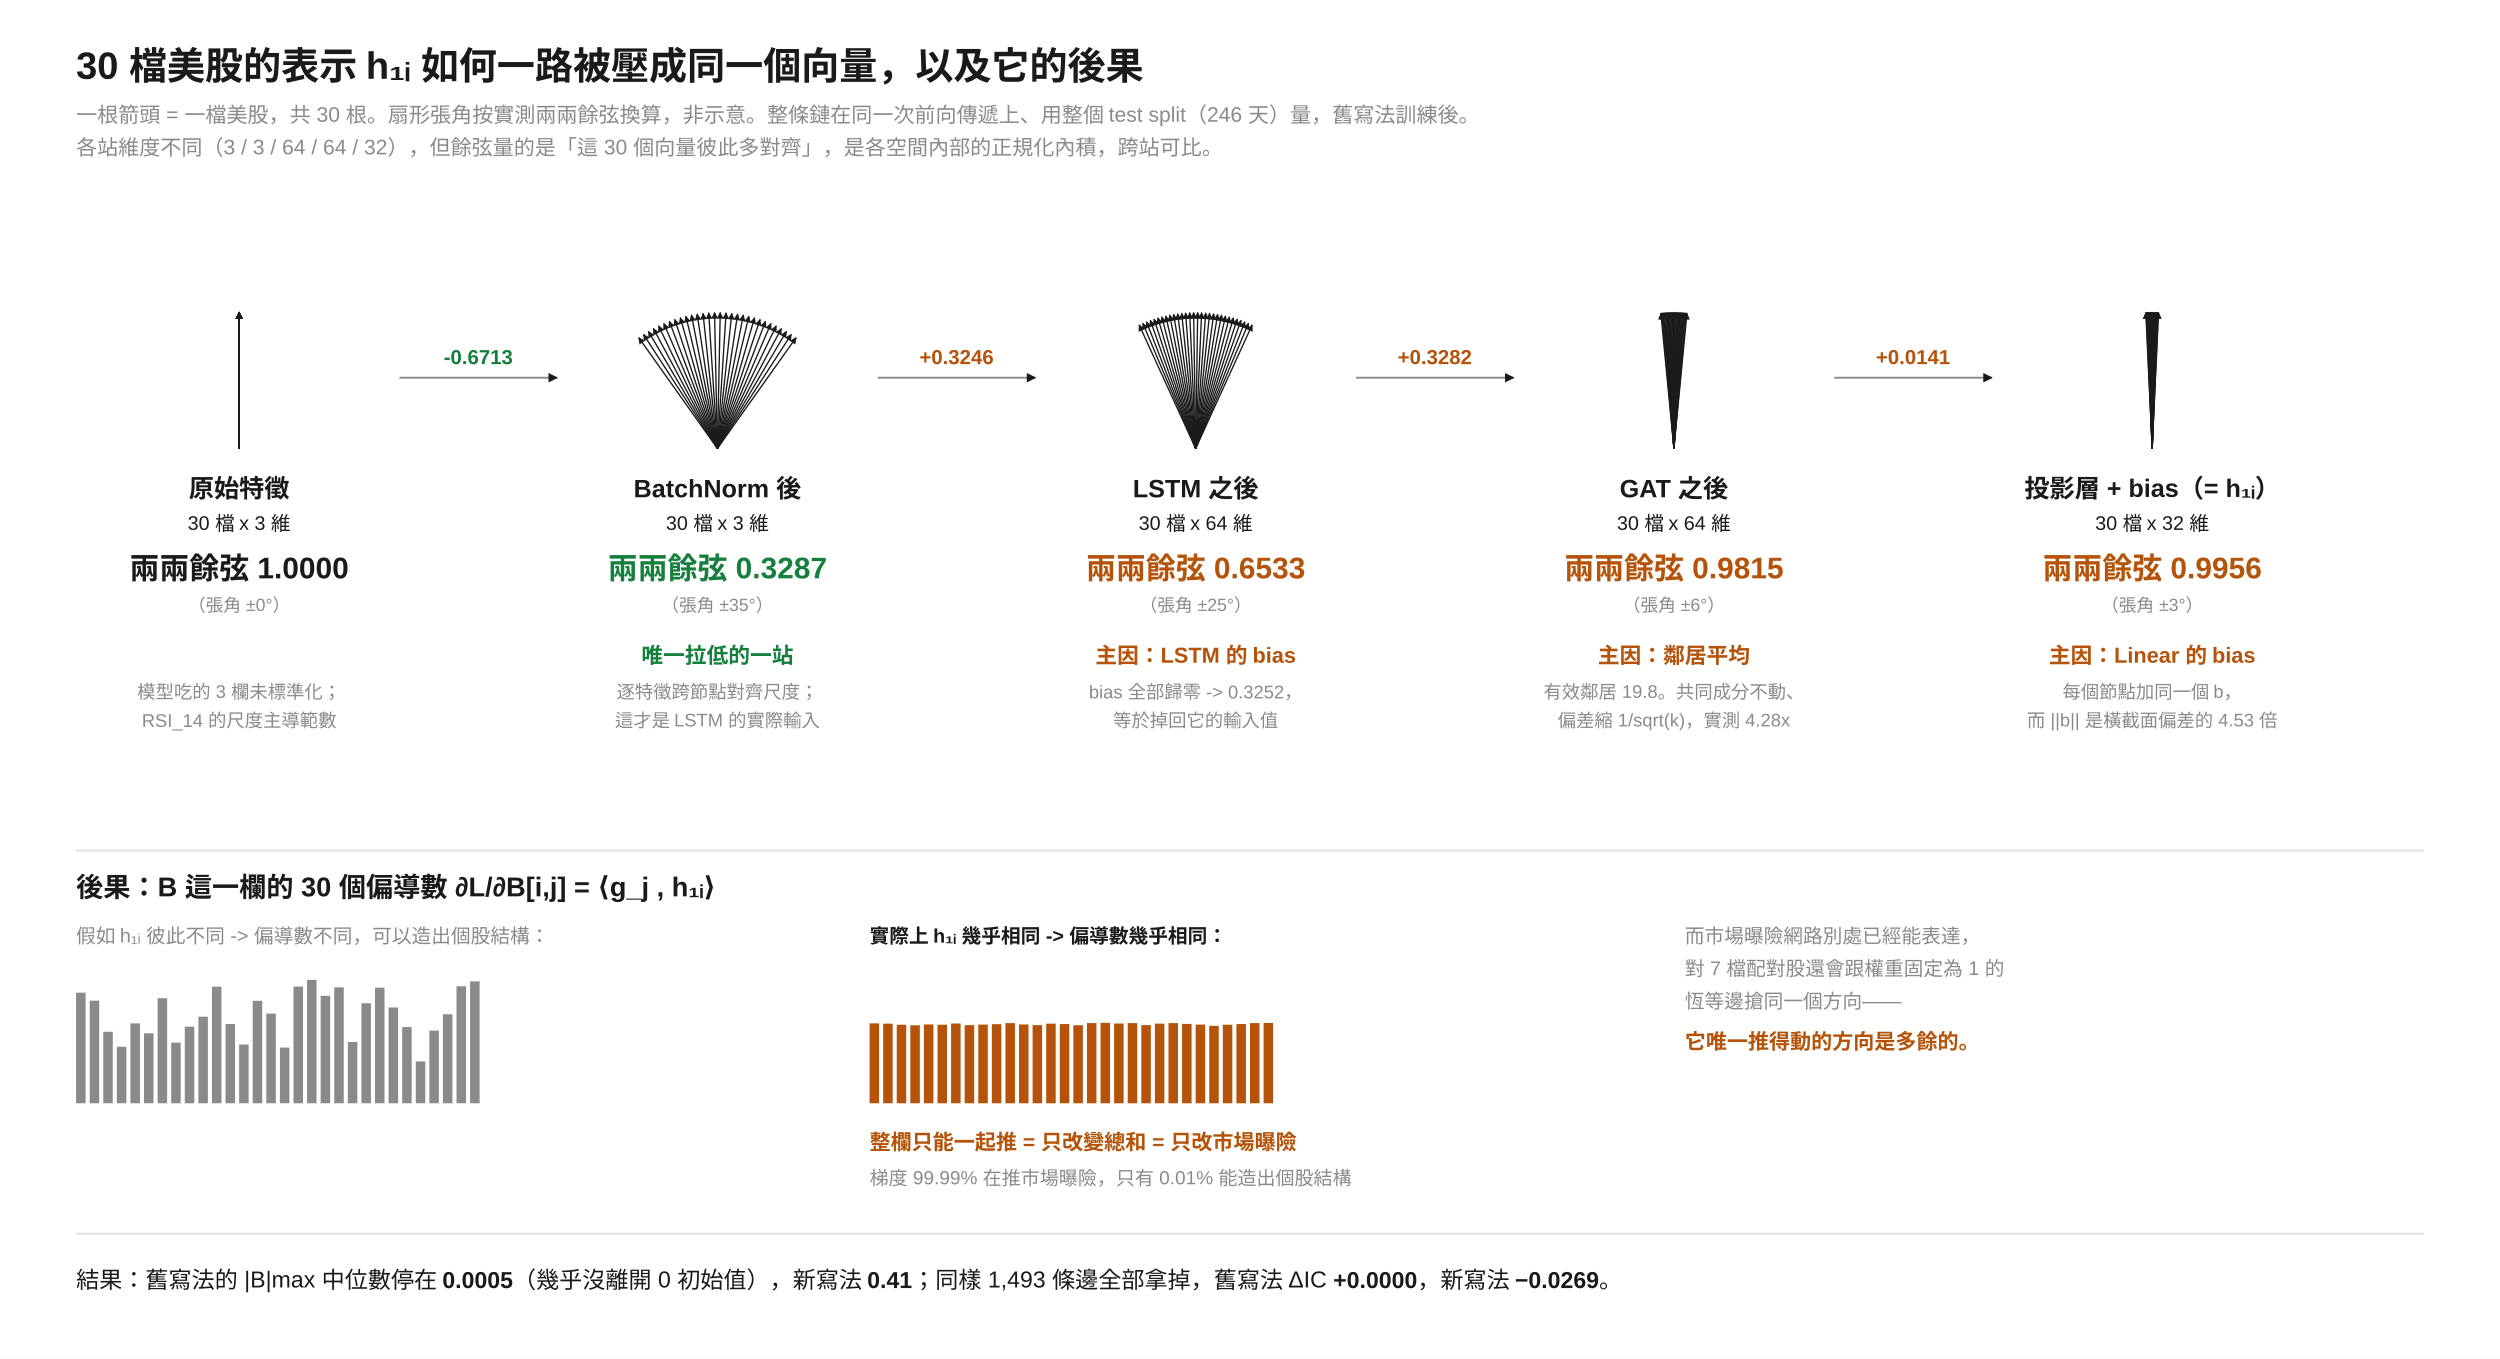
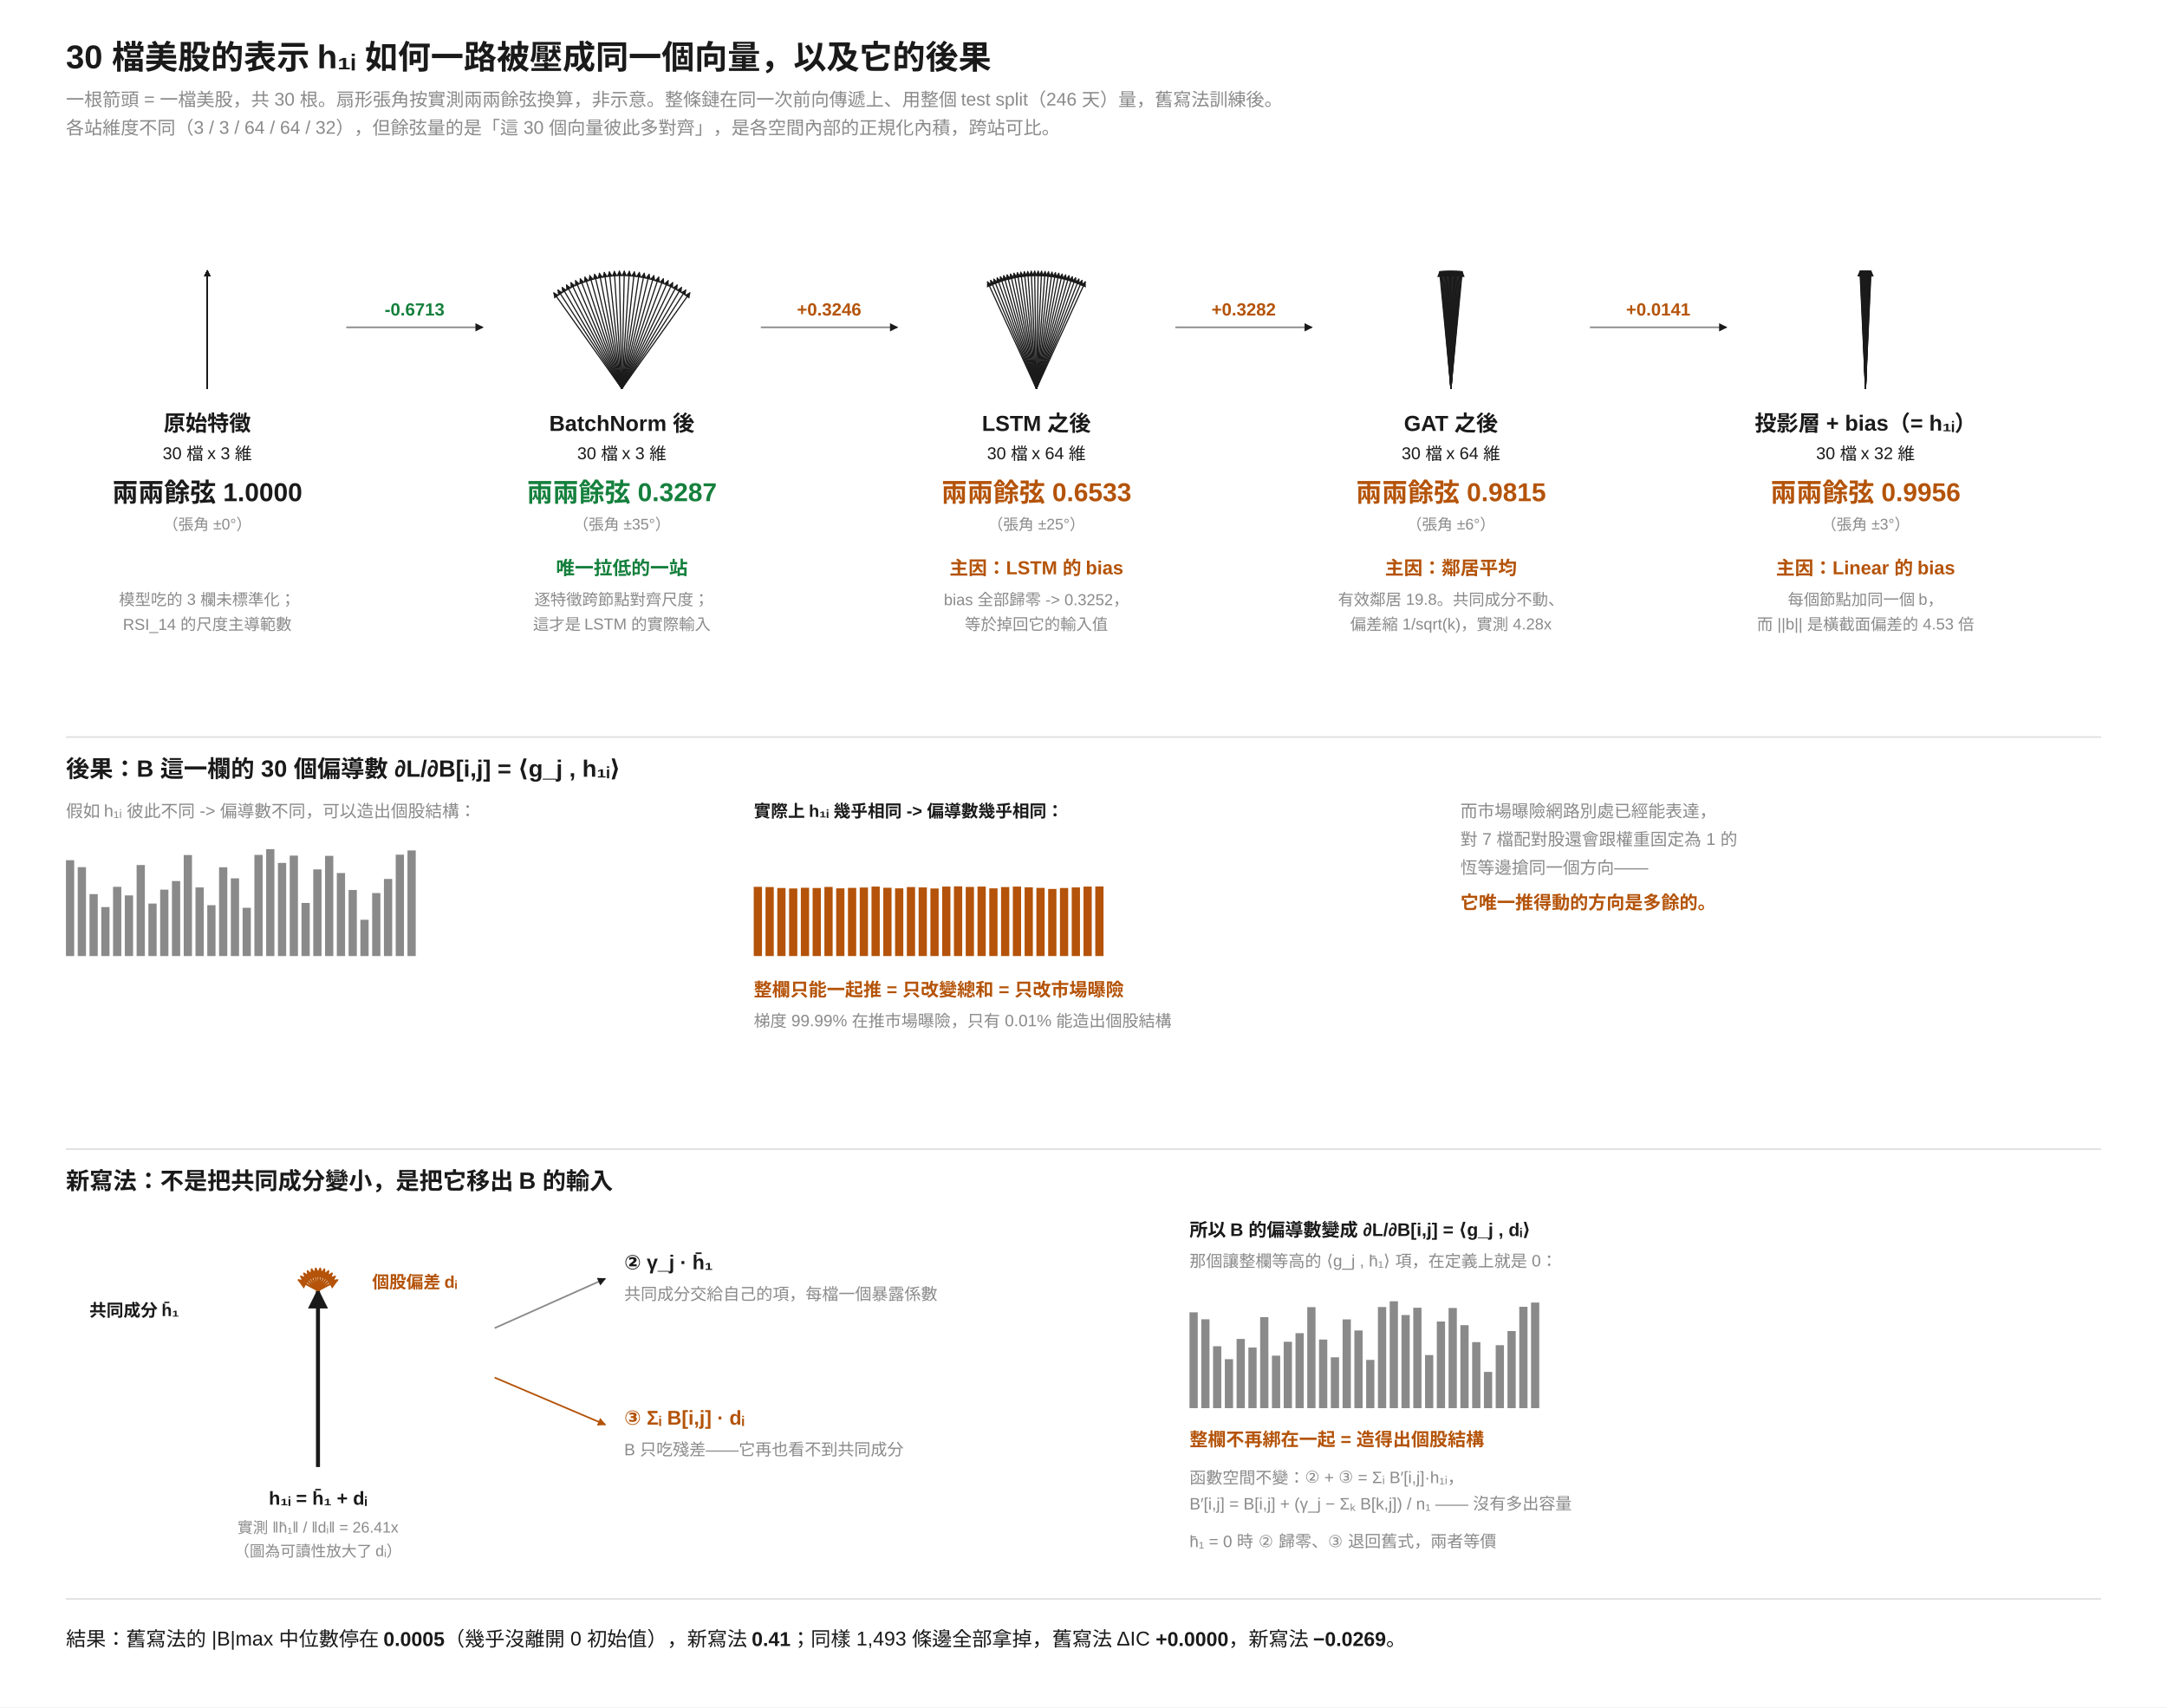
- <svg xmlns="http://www.w3.org/2000/svg" width="1840" height="1000" viewBox="0 0 1840 1000" font-family="Helvetica Neue, Arial, sans-serif">
-   <rect width="1840" height="1000" fill="#ffffff" />
+ <svg xmlns="http://www.w3.org/2000/svg" width="1840" height="1450" viewBox="0 0 1840 1450" font-family="Helvetica Neue, Arial, sans-serif">
+   <rect width="1840" height="1450" fill="#ffffff" />
  <defs>
    <marker id="a" viewBox="0 0 10 10" refX="9" refY="5" markerWidth="5" markerHeight="5" orient="auto-start-reverse">
      <path d="M 0 0 L 10 5 L 0 10 z" fill="#1a1a1a" />
+     </marker>
+     <marker id="h" viewBox="0 0 10 10" refX="9" refY="5" markerWidth="5" markerHeight="5" orient="auto-start-reverse">
+       <path d="M 0 0 L 10 5 L 0 10 z" fill="#b45309" />
    </marker>
  </defs>
  <text x="56" y="58" font-size="28" font-weight="600" fill="#1a1a1a">30 檔美股的表示 h₁ᵢ 如何一路被壓成同一個向量，以及它的後果</text>
  <text x="56" y="90" font-size="15.5" fill="#8a8a8a">一根箭頭 = 一檔美股，共 30 根。扇形張角按實測兩兩餘弦換算，非示意。整條鏈在同一次前向傳遞上、用整個 test split（246 天）量，舊寫法訓練後。</text>
  <text x="56" y="114" font-size="15.5" fill="#8a8a8a">各站維度不同（3 / 3 / 64 / 64 / 32），但餘弦量的是「這 30 個向量彼此多對齊」，是各空間內部的正規化內積，跨站可比。</text>
  <line x1="176.0" y1="330.0" x2="176.0" y2="230.0" stroke="#1a1a1a" stroke-width="1.0" marker-end="url(#a)" />
  <line x1="176.0" y1="330.0" x2="176.0" y2="230.0" stroke="#1a1a1a" stroke-width="1.0" marker-end="url(#a)" />
  <line x1="176.0" y1="330.0" x2="176.0" y2="230.0" stroke="#1a1a1a" stroke-width="1.0" marker-end="url(#a)" />
  <line x1="176.0" y1="330.0" x2="176.0" y2="230.0" stroke="#1a1a1a" stroke-width="1.0" marker-end="url(#a)" />
  <line x1="176.0" y1="330.0" x2="176.0" y2="230.0" stroke="#1a1a1a" stroke-width="1.0" marker-end="url(#a)" />
  <line x1="176.0" y1="330.0" x2="176.0" y2="230.0" stroke="#1a1a1a" stroke-width="1.0" marker-end="url(#a)" />
  <line x1="176.0" y1="330.0" x2="176.0" y2="230.0" stroke="#1a1a1a" stroke-width="1.0" marker-end="url(#a)" />
  <line x1="176.0" y1="330.0" x2="176.0" y2="230.0" stroke="#1a1a1a" stroke-width="1.0" marker-end="url(#a)" />
  <line x1="176.0" y1="330.0" x2="176.0" y2="230.0" stroke="#1a1a1a" stroke-width="1.0" marker-end="url(#a)" />
  <line x1="176.0" y1="330.0" x2="176.0" y2="230.0" stroke="#1a1a1a" stroke-width="1.0" marker-end="url(#a)" />
  <line x1="176.0" y1="330.0" x2="176.0" y2="230.0" stroke="#1a1a1a" stroke-width="1.0" marker-end="url(#a)" />
  <line x1="176.0" y1="330.0" x2="176.0" y2="230.0" stroke="#1a1a1a" stroke-width="1.0" marker-end="url(#a)" />
  <line x1="176.0" y1="330.0" x2="176.0" y2="230.0" stroke="#1a1a1a" stroke-width="1.0" marker-end="url(#a)" />
  <line x1="176.0" y1="330.0" x2="176.0" y2="230.0" stroke="#1a1a1a" stroke-width="1.0" marker-end="url(#a)" />
  <line x1="176.0" y1="330.0" x2="176.0" y2="230.0" stroke="#1a1a1a" stroke-width="1.0" marker-end="url(#a)" />
  <line x1="176.0" y1="330.0" x2="176.0" y2="230.0" stroke="#1a1a1a" stroke-width="1.0" marker-end="url(#a)" />
  <line x1="176.0" y1="330.0" x2="176.0" y2="230.0" stroke="#1a1a1a" stroke-width="1.0" marker-end="url(#a)" />
  <line x1="176.0" y1="330.0" x2="176.0" y2="230.0" stroke="#1a1a1a" stroke-width="1.0" marker-end="url(#a)" />
  <line x1="176.0" y1="330.0" x2="176.0" y2="230.0" stroke="#1a1a1a" stroke-width="1.0" marker-end="url(#a)" />
  <line x1="176.0" y1="330.0" x2="176.0" y2="230.0" stroke="#1a1a1a" stroke-width="1.0" marker-end="url(#a)" />
  <line x1="176.0" y1="330.0" x2="176.0" y2="230.0" stroke="#1a1a1a" stroke-width="1.0" marker-end="url(#a)" />
  <line x1="176.0" y1="330.0" x2="176.0" y2="230.0" stroke="#1a1a1a" stroke-width="1.0" marker-end="url(#a)" />
  <line x1="176.0" y1="330.0" x2="176.0" y2="230.0" stroke="#1a1a1a" stroke-width="1.0" marker-end="url(#a)" />
  <line x1="176.0" y1="330.0" x2="176.0" y2="230.0" stroke="#1a1a1a" stroke-width="1.0" marker-end="url(#a)" />
  <line x1="176.0" y1="330.0" x2="176.0" y2="230.0" stroke="#1a1a1a" stroke-width="1.0" marker-end="url(#a)" />
  <line x1="176.0" y1="330.0" x2="176.0" y2="230.0" stroke="#1a1a1a" stroke-width="1.0" marker-end="url(#a)" />
  <line x1="176.0" y1="330.0" x2="176.0" y2="230.0" stroke="#1a1a1a" stroke-width="1.0" marker-end="url(#a)" />
  <line x1="176.0" y1="330.0" x2="176.0" y2="230.0" stroke="#1a1a1a" stroke-width="1.0" marker-end="url(#a)" />
  <line x1="176.0" y1="330.0" x2="176.0" y2="230.0" stroke="#1a1a1a" stroke-width="1.0" marker-end="url(#a)" />
  <line x1="176.0" y1="330.0" x2="176.0" y2="230.0" stroke="#1a1a1a" stroke-width="1.0" marker-end="url(#a)" />
  <text x="176" y="366" font-size="18.5" font-weight="600" text-anchor="middle" fill="#1a1a1a">原始特徵</text>
  <text x="176" y="390" font-size="14.5" text-anchor="middle" fill="#1a1a1a">30 檔 x 3 維</text>
  <text x="176" y="426" font-size="22" font-weight="700" text-anchor="middle" fill="#1a1a1a">兩兩餘弦 1.0000</text>
  <text x="176" y="450" font-size="13" text-anchor="middle" fill="#8a8a8a">（張角 ±0°）</text>
  <text x="176" y="514" font-size="13.5" text-anchor="middle" fill="#8a8a8a">模型吃的 3 欄未標準化；</text>
  <text x="176" y="535" font-size="13.5" text-anchor="middle" fill="#8a8a8a">RSI_14 的尺度主導範數</text>
  <line x1="528.0" y1="330.0" x2="470.1" y2="248.5" stroke="#1a1a1a" stroke-width="1.0" marker-end="url(#a)" />
  <line x1="528.0" y1="330.0" x2="473.6" y2="246.1" stroke="#1a1a1a" stroke-width="1.0" marker-end="url(#a)" />
  <line x1="528.0" y1="330.0" x2="477.2" y2="243.9" stroke="#1a1a1a" stroke-width="1.0" marker-end="url(#a)" />
  <line x1="528.0" y1="330.0" x2="480.9" y2="241.8" stroke="#1a1a1a" stroke-width="1.0" marker-end="url(#a)" />
  <line x1="528.0" y1="330.0" x2="484.7" y2="239.8" stroke="#1a1a1a" stroke-width="1.0" marker-end="url(#a)" />
  <line x1="528.0" y1="330.0" x2="488.6" y2="238.1" stroke="#1a1a1a" stroke-width="1.0" marker-end="url(#a)" />
  <line x1="528.0" y1="330.0" x2="492.6" y2="236.5" stroke="#1a1a1a" stroke-width="1.0" marker-end="url(#a)" />
  <line x1="528.0" y1="330.0" x2="496.6" y2="235.1" stroke="#1a1a1a" stroke-width="1.0" marker-end="url(#a)" />
  <line x1="528.0" y1="330.0" x2="500.7" y2="233.8" stroke="#1a1a1a" stroke-width="1.0" marker-end="url(#a)" />
  <line x1="528.0" y1="330.0" x2="504.8" y2="232.7" stroke="#1a1a1a" stroke-width="1.0" marker-end="url(#a)" />
  <line x1="528.0" y1="330.0" x2="508.9" y2="231.8" stroke="#1a1a1a" stroke-width="1.0" marker-end="url(#a)" />
  <line x1="528.0" y1="330.0" x2="513.1" y2="231.1" stroke="#1a1a1a" stroke-width="1.0" marker-end="url(#a)" />
  <line x1="528.0" y1="330.0" x2="517.4" y2="230.6" stroke="#1a1a1a" stroke-width="1.0" marker-end="url(#a)" />
  <line x1="528.0" y1="330.0" x2="521.6" y2="230.2" stroke="#1a1a1a" stroke-width="1.0" marker-end="url(#a)" />
  <line x1="528.0" y1="330.0" x2="525.9" y2="230.0" stroke="#1a1a1a" stroke-width="1.0" marker-end="url(#a)" />
  <line x1="528.0" y1="330.0" x2="530.1" y2="230.0" stroke="#1a1a1a" stroke-width="1.0" marker-end="url(#a)" />
  <line x1="528.0" y1="330.0" x2="534.4" y2="230.2" stroke="#1a1a1a" stroke-width="1.0" marker-end="url(#a)" />
  <line x1="528.0" y1="330.0" x2="538.6" y2="230.6" stroke="#1a1a1a" stroke-width="1.0" marker-end="url(#a)" />
  <line x1="528.0" y1="330.0" x2="542.9" y2="231.1" stroke="#1a1a1a" stroke-width="1.0" marker-end="url(#a)" />
  <line x1="528.0" y1="330.0" x2="547.1" y2="231.8" stroke="#1a1a1a" stroke-width="1.0" marker-end="url(#a)" />
  <line x1="528.0" y1="330.0" x2="551.2" y2="232.7" stroke="#1a1a1a" stroke-width="1.0" marker-end="url(#a)" />
  <line x1="528.0" y1="330.0" x2="555.3" y2="233.8" stroke="#1a1a1a" stroke-width="1.0" marker-end="url(#a)" />
  <line x1="528.0" y1="330.0" x2="559.4" y2="235.1" stroke="#1a1a1a" stroke-width="1.0" marker-end="url(#a)" />
  <line x1="528.0" y1="330.0" x2="563.4" y2="236.5" stroke="#1a1a1a" stroke-width="1.0" marker-end="url(#a)" />
  <line x1="528.0" y1="330.0" x2="567.4" y2="238.1" stroke="#1a1a1a" stroke-width="1.0" marker-end="url(#a)" />
  <line x1="528.0" y1="330.0" x2="571.3" y2="239.8" stroke="#1a1a1a" stroke-width="1.0" marker-end="url(#a)" />
  <line x1="528.0" y1="330.0" x2="575.1" y2="241.8" stroke="#1a1a1a" stroke-width="1.0" marker-end="url(#a)" />
  <line x1="528.0" y1="330.0" x2="578.8" y2="243.9" stroke="#1a1a1a" stroke-width="1.0" marker-end="url(#a)" />
  <line x1="528.0" y1="330.0" x2="582.4" y2="246.1" stroke="#1a1a1a" stroke-width="1.0" marker-end="url(#a)" />
  <line x1="528.0" y1="330.0" x2="585.9" y2="248.5" stroke="#1a1a1a" stroke-width="1.0" marker-end="url(#a)" />
  <text x="528" y="366" font-size="18.5" font-weight="600" text-anchor="middle" fill="#1a1a1a">BatchNorm 後</text>
  <text x="528" y="390" font-size="14.5" text-anchor="middle" fill="#1a1a1a">30 檔 x 3 維</text>
  <text x="528" y="426" font-size="22" font-weight="700" text-anchor="middle" fill="#15803d">兩兩餘弦 0.3287</text>
  <text x="528" y="450" font-size="13" text-anchor="middle" fill="#8a8a8a">（張角 ±35°）</text>
  <text x="528" y="488" font-size="16" font-weight="700" text-anchor="middle" fill="#15803d">唯一拉低的一站</text>
  <text x="528" y="514" font-size="13.5" text-anchor="middle" fill="#8a8a8a">逐特徵跨節點對齊尺度；</text>
  <text x="528" y="535" font-size="13.5" text-anchor="middle" fill="#8a8a8a">這才是 LSTM 的實際輸入</text>
  <line x1="294" y1="278" x2="410" y2="278" stroke="#8a8a8a" stroke-width="1.4" marker-end="url(#a)" />
  <text x="352" y="268" font-size="15" font-weight="700" text-anchor="middle" fill="#15803d">-0.6713</text>
  <line x1="880.0" y1="330.0" x2="838.4" y2="239.1" stroke="#1a1a1a" stroke-width="1.0" marker-end="url(#a)" />
  <line x1="880.0" y1="330.0" x2="841.1" y2="237.9" stroke="#1a1a1a" stroke-width="1.0" marker-end="url(#a)" />
  <line x1="880.0" y1="330.0" x2="843.8" y2="236.8" stroke="#1a1a1a" stroke-width="1.0" marker-end="url(#a)" />
  <line x1="880.0" y1="330.0" x2="846.6" y2="235.7" stroke="#1a1a1a" stroke-width="1.0" marker-end="url(#a)" />
  <line x1="880.0" y1="330.0" x2="849.4" y2="234.8" stroke="#1a1a1a" stroke-width="1.0" marker-end="url(#a)" />
  <line x1="880.0" y1="330.0" x2="852.2" y2="233.9" stroke="#1a1a1a" stroke-width="1.0" marker-end="url(#a)" />
  <line x1="880.0" y1="330.0" x2="855.1" y2="233.2" stroke="#1a1a1a" stroke-width="1.0" marker-end="url(#a)" />
  <line x1="880.0" y1="330.0" x2="858.0" y2="232.5" stroke="#1a1a1a" stroke-width="1.0" marker-end="url(#a)" />
  <line x1="880.0" y1="330.0" x2="860.9" y2="231.8" stroke="#1a1a1a" stroke-width="1.0" marker-end="url(#a)" />
  <line x1="880.0" y1="330.0" x2="863.8" y2="231.3" stroke="#1a1a1a" stroke-width="1.0" marker-end="url(#a)" />
  <line x1="880.0" y1="330.0" x2="866.7" y2="230.9" stroke="#1a1a1a" stroke-width="1.0" marker-end="url(#a)" />
  <line x1="880.0" y1="330.0" x2="869.7" y2="230.5" stroke="#1a1a1a" stroke-width="1.0" marker-end="url(#a)" />
  <line x1="880.0" y1="330.0" x2="872.6" y2="230.3" stroke="#1a1a1a" stroke-width="1.0" marker-end="url(#a)" />
  <line x1="880.0" y1="330.0" x2="875.6" y2="230.1" stroke="#1a1a1a" stroke-width="1.0" marker-end="url(#a)" />
  <line x1="880.0" y1="330.0" x2="878.5" y2="230.0" stroke="#1a1a1a" stroke-width="1.0" marker-end="url(#a)" />
  <line x1="880.0" y1="330.0" x2="881.5" y2="230.0" stroke="#1a1a1a" stroke-width="1.0" marker-end="url(#a)" />
  <line x1="880.0" y1="330.0" x2="884.4" y2="230.1" stroke="#1a1a1a" stroke-width="1.0" marker-end="url(#a)" />
  <line x1="880.0" y1="330.0" x2="887.4" y2="230.3" stroke="#1a1a1a" stroke-width="1.0" marker-end="url(#a)" />
  <line x1="880.0" y1="330.0" x2="890.3" y2="230.5" stroke="#1a1a1a" stroke-width="1.0" marker-end="url(#a)" />
  <line x1="880.0" y1="330.0" x2="893.3" y2="230.9" stroke="#1a1a1a" stroke-width="1.0" marker-end="url(#a)" />
  <line x1="880.0" y1="330.0" x2="896.2" y2="231.3" stroke="#1a1a1a" stroke-width="1.0" marker-end="url(#a)" />
  <line x1="880.0" y1="330.0" x2="899.1" y2="231.8" stroke="#1a1a1a" stroke-width="1.0" marker-end="url(#a)" />
  <line x1="880.0" y1="330.0" x2="902.0" y2="232.5" stroke="#1a1a1a" stroke-width="1.0" marker-end="url(#a)" />
  <line x1="880.0" y1="330.0" x2="904.9" y2="233.2" stroke="#1a1a1a" stroke-width="1.0" marker-end="url(#a)" />
  <line x1="880.0" y1="330.0" x2="907.8" y2="233.9" stroke="#1a1a1a" stroke-width="1.0" marker-end="url(#a)" />
  <line x1="880.0" y1="330.0" x2="910.6" y2="234.8" stroke="#1a1a1a" stroke-width="1.0" marker-end="url(#a)" />
  <line x1="880.0" y1="330.0" x2="913.4" y2="235.7" stroke="#1a1a1a" stroke-width="1.0" marker-end="url(#a)" />
  <line x1="880.0" y1="330.0" x2="916.2" y2="236.8" stroke="#1a1a1a" stroke-width="1.0" marker-end="url(#a)" />
  <line x1="880.0" y1="330.0" x2="918.9" y2="237.9" stroke="#1a1a1a" stroke-width="1.0" marker-end="url(#a)" />
  <line x1="880.0" y1="330.0" x2="921.6" y2="239.1" stroke="#1a1a1a" stroke-width="1.0" marker-end="url(#a)" />
  <text x="880" y="366" font-size="18.5" font-weight="600" text-anchor="middle" fill="#1a1a1a">LSTM 之後</text>
  <text x="880" y="390" font-size="14.5" text-anchor="middle" fill="#1a1a1a">30 檔 x 64 維</text>
  <text x="880" y="426" font-size="22" font-weight="700" text-anchor="middle" fill="#b45309">兩兩餘弦 0.6533</text>
  <text x="880" y="450" font-size="13" text-anchor="middle" fill="#8a8a8a">（張角 ±25°）</text>
  <text x="880" y="488" font-size="16" font-weight="700" text-anchor="middle" fill="#b45309">主因：LSTM 的 bias</text>
  <text x="880" y="514" font-size="13.5" text-anchor="middle" fill="#8a8a8a">bias 全部歸零 -&gt; 0.3252，</text>
  <text x="880" y="535" font-size="13.5" text-anchor="middle" fill="#8a8a8a">等於掉回它的輸入值</text>
  <line x1="646" y1="278" x2="762" y2="278" stroke="#8a8a8a" stroke-width="1.4" marker-end="url(#a)" />
  <text x="704" y="268" font-size="15" font-weight="700" text-anchor="middle" fill="#b45309">+0.3246</text>
  <line x1="1232.0" y1="330.0" x2="1222.4" y2="230.5" stroke="#1a1a1a" stroke-width="1.0" marker-end="url(#a)" />
  <line x1="1232.0" y1="330.0" x2="1223.0" y2="230.4" stroke="#1a1a1a" stroke-width="1.0" marker-end="url(#a)" />
  <line x1="1232.0" y1="330.0" x2="1223.7" y2="230.3" stroke="#1a1a1a" stroke-width="1.0" marker-end="url(#a)" />
  <line x1="1232.0" y1="330.0" x2="1224.4" y2="230.3" stroke="#1a1a1a" stroke-width="1.0" marker-end="url(#a)" />
  <line x1="1232.0" y1="330.0" x2="1225.0" y2="230.2" stroke="#1a1a1a" stroke-width="1.0" marker-end="url(#a)" />
  <line x1="1232.0" y1="330.0" x2="1225.7" y2="230.2" stroke="#1a1a1a" stroke-width="1.0" marker-end="url(#a)" />
  <line x1="1232.0" y1="330.0" x2="1226.4" y2="230.2" stroke="#1a1a1a" stroke-width="1.0" marker-end="url(#a)" />
  <line x1="1232.0" y1="330.0" x2="1227.0" y2="230.1" stroke="#1a1a1a" stroke-width="1.0" marker-end="url(#a)" />
  <line x1="1232.0" y1="330.0" x2="1227.7" y2="230.1" stroke="#1a1a1a" stroke-width="1.0" marker-end="url(#a)" />
  <line x1="1232.0" y1="330.0" x2="1228.3" y2="230.1" stroke="#1a1a1a" stroke-width="1.0" marker-end="url(#a)" />
  <line x1="1232.0" y1="330.0" x2="1229.0" y2="230.0" stroke="#1a1a1a" stroke-width="1.0" marker-end="url(#a)" />
  <line x1="1232.0" y1="330.0" x2="1229.7" y2="230.0" stroke="#1a1a1a" stroke-width="1.0" marker-end="url(#a)" />
  <line x1="1232.0" y1="330.0" x2="1230.3" y2="230.0" stroke="#1a1a1a" stroke-width="1.0" marker-end="url(#a)" />
  <line x1="1232.0" y1="330.0" x2="1231.0" y2="230.0" stroke="#1a1a1a" stroke-width="1.0" marker-end="url(#a)" />
  <line x1="1232.0" y1="330.0" x2="1231.7" y2="230.0" stroke="#1a1a1a" stroke-width="1.0" marker-end="url(#a)" />
  <line x1="1232.0" y1="330.0" x2="1232.3" y2="230.0" stroke="#1a1a1a" stroke-width="1.0" marker-end="url(#a)" />
  <line x1="1232.0" y1="330.0" x2="1233.0" y2="230.0" stroke="#1a1a1a" stroke-width="1.0" marker-end="url(#a)" />
  <line x1="1232.0" y1="330.0" x2="1233.7" y2="230.0" stroke="#1a1a1a" stroke-width="1.0" marker-end="url(#a)" />
  <line x1="1232.0" y1="330.0" x2="1234.3" y2="230.0" stroke="#1a1a1a" stroke-width="1.0" marker-end="url(#a)" />
  <line x1="1232.0" y1="330.0" x2="1235.0" y2="230.0" stroke="#1a1a1a" stroke-width="1.0" marker-end="url(#a)" />
  <line x1="1232.0" y1="330.0" x2="1235.7" y2="230.1" stroke="#1a1a1a" stroke-width="1.0" marker-end="url(#a)" />
  <line x1="1232.0" y1="330.0" x2="1236.3" y2="230.1" stroke="#1a1a1a" stroke-width="1.0" marker-end="url(#a)" />
  <line x1="1232.0" y1="330.0" x2="1237.0" y2="230.1" stroke="#1a1a1a" stroke-width="1.0" marker-end="url(#a)" />
  <line x1="1232.0" y1="330.0" x2="1237.6" y2="230.2" stroke="#1a1a1a" stroke-width="1.0" marker-end="url(#a)" />
  <line x1="1232.0" y1="330.0" x2="1238.3" y2="230.2" stroke="#1a1a1a" stroke-width="1.0" marker-end="url(#a)" />
  <line x1="1232.0" y1="330.0" x2="1239.0" y2="230.2" stroke="#1a1a1a" stroke-width="1.0" marker-end="url(#a)" />
  <line x1="1232.0" y1="330.0" x2="1239.6" y2="230.3" stroke="#1a1a1a" stroke-width="1.0" marker-end="url(#a)" />
  <line x1="1232.0" y1="330.0" x2="1240.3" y2="230.3" stroke="#1a1a1a" stroke-width="1.0" marker-end="url(#a)" />
  <line x1="1232.0" y1="330.0" x2="1241.0" y2="230.4" stroke="#1a1a1a" stroke-width="1.0" marker-end="url(#a)" />
  <line x1="1232.0" y1="330.0" x2="1241.6" y2="230.5" stroke="#1a1a1a" stroke-width="1.0" marker-end="url(#a)" />
  <text x="1232" y="366" font-size="18.5" font-weight="600" text-anchor="middle" fill="#1a1a1a">GAT 之後</text>
  <text x="1232" y="390" font-size="14.5" text-anchor="middle" fill="#1a1a1a">30 檔 x 64 維</text>
  <text x="1232" y="426" font-size="22" font-weight="700" text-anchor="middle" fill="#b45309">兩兩餘弦 0.9815</text>
  <text x="1232" y="450" font-size="13" text-anchor="middle" fill="#8a8a8a">（張角 ±6°）</text>
  <text x="1232" y="488" font-size="16" font-weight="700" text-anchor="middle" fill="#b45309">主因：鄰居平均</text>
  <text x="1232" y="514" font-size="13.5" text-anchor="middle" fill="#8a8a8a">有效鄰居 19.8。共同成分不動、</text>
  <text x="1232" y="535" font-size="13.5" text-anchor="middle" fill="#8a8a8a">偏差縮 1/sqrt(k)，實測 4.28x</text>
  <line x1="998" y1="278" x2="1114" y2="278" stroke="#8a8a8a" stroke-width="1.4" marker-end="url(#a)" />
  <text x="1056" y="268" font-size="15" font-weight="700" text-anchor="middle" fill="#b45309">+0.3282</text>
  <line x1="1584.0" y1="330.0" x2="1579.3" y2="230.1" stroke="#1a1a1a" stroke-width="1.0" marker-end="url(#a)" />
  <line x1="1584.0" y1="330.0" x2="1579.6" y2="230.1" stroke="#1a1a1a" stroke-width="1.0" marker-end="url(#a)" />
  <line x1="1584.0" y1="330.0" x2="1580.0" y2="230.1" stroke="#1a1a1a" stroke-width="1.0" marker-end="url(#a)" />
  <line x1="1584.0" y1="330.0" x2="1580.3" y2="230.1" stroke="#1a1a1a" stroke-width="1.0" marker-end="url(#a)" />
  <line x1="1584.0" y1="330.0" x2="1580.6" y2="230.1" stroke="#1a1a1a" stroke-width="1.0" marker-end="url(#a)" />
  <line x1="1584.0" y1="330.0" x2="1580.9" y2="230.0" stroke="#1a1a1a" stroke-width="1.0" marker-end="url(#a)" />
  <line x1="1584.0" y1="330.0" x2="1581.2" y2="230.0" stroke="#1a1a1a" stroke-width="1.0" marker-end="url(#a)" />
  <line x1="1584.0" y1="330.0" x2="1581.6" y2="230.0" stroke="#1a1a1a" stroke-width="1.0" marker-end="url(#a)" />
  <line x1="1584.0" y1="330.0" x2="1581.9" y2="230.0" stroke="#1a1a1a" stroke-width="1.0" marker-end="url(#a)" />
  <line x1="1584.0" y1="330.0" x2="1582.2" y2="230.0" stroke="#1a1a1a" stroke-width="1.0" marker-end="url(#a)" />
  <line x1="1584.0" y1="330.0" x2="1582.5" y2="230.0" stroke="#1a1a1a" stroke-width="1.0" marker-end="url(#a)" />
  <line x1="1584.0" y1="330.0" x2="1582.9" y2="230.0" stroke="#1a1a1a" stroke-width="1.0" marker-end="url(#a)" />
  <line x1="1584.0" y1="330.0" x2="1583.2" y2="230.0" stroke="#1a1a1a" stroke-width="1.0" marker-end="url(#a)" />
  <line x1="1584.0" y1="330.0" x2="1583.5" y2="230.0" stroke="#1a1a1a" stroke-width="1.0" marker-end="url(#a)" />
  <line x1="1584.0" y1="330.0" x2="1583.8" y2="230.0" stroke="#1a1a1a" stroke-width="1.0" marker-end="url(#a)" />
  <line x1="1584.0" y1="330.0" x2="1584.2" y2="230.0" stroke="#1a1a1a" stroke-width="1.0" marker-end="url(#a)" />
  <line x1="1584.0" y1="330.0" x2="1584.5" y2="230.0" stroke="#1a1a1a" stroke-width="1.0" marker-end="url(#a)" />
  <line x1="1584.0" y1="330.0" x2="1584.8" y2="230.0" stroke="#1a1a1a" stroke-width="1.0" marker-end="url(#a)" />
  <line x1="1584.0" y1="330.0" x2="1585.1" y2="230.0" stroke="#1a1a1a" stroke-width="1.0" marker-end="url(#a)" />
  <line x1="1584.0" y1="330.0" x2="1585.5" y2="230.0" stroke="#1a1a1a" stroke-width="1.0" marker-end="url(#a)" />
  <line x1="1584.0" y1="330.0" x2="1585.8" y2="230.0" stroke="#1a1a1a" stroke-width="1.0" marker-end="url(#a)" />
  <line x1="1584.0" y1="330.0" x2="1586.1" y2="230.0" stroke="#1a1a1a" stroke-width="1.0" marker-end="url(#a)" />
  <line x1="1584.0" y1="330.0" x2="1586.4" y2="230.0" stroke="#1a1a1a" stroke-width="1.0" marker-end="url(#a)" />
  <line x1="1584.0" y1="330.0" x2="1586.8" y2="230.0" stroke="#1a1a1a" stroke-width="1.0" marker-end="url(#a)" />
  <line x1="1584.0" y1="330.0" x2="1587.1" y2="230.0" stroke="#1a1a1a" stroke-width="1.0" marker-end="url(#a)" />
  <line x1="1584.0" y1="330.0" x2="1587.4" y2="230.1" stroke="#1a1a1a" stroke-width="1.0" marker-end="url(#a)" />
  <line x1="1584.0" y1="330.0" x2="1587.7" y2="230.1" stroke="#1a1a1a" stroke-width="1.0" marker-end="url(#a)" />
  <line x1="1584.0" y1="330.0" x2="1588.0" y2="230.1" stroke="#1a1a1a" stroke-width="1.0" marker-end="url(#a)" />
  <line x1="1584.0" y1="330.0" x2="1588.4" y2="230.1" stroke="#1a1a1a" stroke-width="1.0" marker-end="url(#a)" />
  <line x1="1584.0" y1="330.0" x2="1588.7" y2="230.1" stroke="#1a1a1a" stroke-width="1.0" marker-end="url(#a)" />
  <text x="1584" y="366" font-size="18.5" font-weight="600" text-anchor="middle" fill="#1a1a1a">投影層 + bias（= h₁ᵢ）</text>
  <text x="1584" y="390" font-size="14.5" text-anchor="middle" fill="#1a1a1a">30 檔 x 32 維</text>
  <text x="1584" y="426" font-size="22" font-weight="700" text-anchor="middle" fill="#b45309">兩兩餘弦 0.9956</text>
  <text x="1584" y="450" font-size="13" text-anchor="middle" fill="#8a8a8a">（張角 ±3°）</text>
  <text x="1584" y="488" font-size="16" font-weight="700" text-anchor="middle" fill="#b45309">主因：Linear 的 bias</text>
  <text x="1584" y="514" font-size="13.5" text-anchor="middle" fill="#8a8a8a">每個節點加同一個 b，</text>
  <text x="1584" y="535" font-size="13.5" text-anchor="middle" fill="#8a8a8a">而 ||b|| 是橫截面偏差的 4.53 倍</text>
  <line x1="1350" y1="278" x2="1466" y2="278" stroke="#8a8a8a" stroke-width="1.4" marker-end="url(#a)" />
  <text x="1408" y="268" font-size="15" font-weight="700" text-anchor="middle" fill="#b45309">+0.0141</text>
  <line x1="56" y1="626" x2="1784" y2="626" stroke="#e0e0e0" stroke-width="1.4" />
  <text x="56" y="660" font-size="20" font-weight="600" fill="#1a1a1a">後果：B 這一欄的 30 個偏導數  ∂L/∂B[i,j] = ⟨g_j , h₁ᵢ⟩</text>
  <text x="56" y="694" font-size="14.5" fill="#8a8a8a">假如 h₁ᵢ 彼此不同 -&gt; 偏導數不同，可以造出個股結構：</text>
  <rect x="56.0" y="730.6" width="7.0" height="81.4" fill="#8a8a8a" />
  <rect x="66.0" y="736.5" width="7.0" height="75.5" fill="#8a8a8a" />
  <rect x="76.0" y="759.4" width="7.0" height="52.6" fill="#8a8a8a" />
  <rect x="86.0" y="770.4" width="7.0" height="41.6" fill="#8a8a8a" />
  <rect x="96.0" y="753.2" width="7.0" height="58.8" fill="#8a8a8a" />
  <rect x="106.0" y="760.5" width="7.0" height="51.5" fill="#8a8a8a" />
  <rect x="116.0" y="734.7" width="7.0" height="77.3" fill="#8a8a8a" />
  <rect x="126.0" y="767.4" width="7.0" height="44.6" fill="#8a8a8a" />
  <rect x="136.0" y="755.6" width="7.0" height="56.4" fill="#8a8a8a" />
  <rect x="146.0" y="748.3" width="7.0" height="63.7" fill="#8a8a8a" />
  <rect x="156.0" y="726.2" width="7.0" height="85.8" fill="#8a8a8a" />
  <rect x="166.0" y="753.7" width="7.0" height="58.3" fill="#8a8a8a" />
  <rect x="176.0" y="768.8" width="7.0" height="43.2" fill="#8a8a8a" />
  <rect x="186.0" y="736.6" width="7.0" height="75.4" fill="#8a8a8a" />
  <rect x="196.0" y="746.0" width="7.0" height="66.0" fill="#8a8a8a" />
  <rect x="206.0" y="771.0" width="7.0" height="41.0" fill="#8a8a8a" />
  <rect x="216.0" y="726.1" width="7.0" height="85.9" fill="#8a8a8a" />
  <rect x="226.0" y="721.2" width="7.0" height="90.8" fill="#8a8a8a" />
  <rect x="236.0" y="732.9" width="7.0" height="79.1" fill="#8a8a8a" />
  <rect x="246.0" y="726.7" width="7.0" height="85.3" fill="#8a8a8a" />
  <rect x="256.0" y="766.9" width="7.0" height="45.1" fill="#8a8a8a" />
  <rect x="266.0" y="738.4" width="7.0" height="73.6" fill="#8a8a8a" />
  <rect x="276.0" y="726.9" width="7.0" height="85.1" fill="#8a8a8a" />
  <rect x="286.0" y="741.5" width="7.0" height="70.5" fill="#8a8a8a" />
  <rect x="296.0" y="755.9" width="7.0" height="56.1" fill="#8a8a8a" />
  <rect x="306.0" y="781.2" width="7.0" height="30.8" fill="#8a8a8a" />
  <rect x="316.0" y="758.5" width="7.0" height="53.5" fill="#8a8a8a" />
  <rect x="326.0" y="746.5" width="7.0" height="65.5" fill="#8a8a8a" />
  <rect x="336.0" y="725.9" width="7.0" height="86.1" fill="#8a8a8a" />
  <rect x="346.0" y="722.3" width="7.0" height="89.7" fill="#8a8a8a" />
  <text x="640" y="694" font-size="14.5" font-weight="600" fill="#1a1a1a">實際上 h₁ᵢ 幾乎相同 -&gt; 偏導數幾乎相同：</text>
  <rect x="640.0" y="753.2" width="7.0" height="58.8" fill="#b45309" />
  <rect x="650.0" y="753.4" width="7.0" height="58.6" fill="#b45309" />
  <rect x="660.0" y="754.2" width="7.0" height="57.8" fill="#b45309" />
  <rect x="670.0" y="754.6" width="7.0" height="57.4" fill="#b45309" />
  <rect x="680.0" y="754.0" width="7.0" height="58.0" fill="#b45309" />
  <rect x="690.0" y="754.2" width="7.0" height="57.8" fill="#b45309" />
  <rect x="700.0" y="753.3" width="7.0" height="58.7" fill="#b45309" />
  <rect x="710.0" y="754.5" width="7.0" height="57.5" fill="#b45309" />
  <rect x="720.0" y="754.1" width="7.0" height="57.9" fill="#b45309" />
  <rect x="730.0" y="753.8" width="7.0" height="58.2" fill="#b45309" />
  <rect x="740.0" y="753.0" width="7.0" height="59.0" fill="#b45309" />
  <rect x="750.0" y="754.0" width="7.0" height="58.0" fill="#b45309" />
  <rect x="760.0" y="754.5" width="7.0" height="57.5" fill="#b45309" />
  <rect x="770.0" y="753.4" width="7.0" height="58.6" fill="#b45309" />
  <rect x="780.0" y="753.7" width="7.0" height="58.3" fill="#b45309" />
  <rect x="790.0" y="754.6" width="7.0" height="57.4" fill="#b45309" />
  <rect x="800.0" y="753.0" width="7.0" height="59.0" fill="#b45309" />
  <rect x="810.0" y="752.8" width="7.0" height="59.2" fill="#b45309" />
  <rect x="820.0" y="753.3" width="7.0" height="58.7" fill="#b45309" />
  <rect x="830.0" y="753.0" width="7.0" height="59.0" fill="#b45309" />
  <rect x="840.0" y="754.5" width="7.0" height="57.5" fill="#b45309" />
  <rect x="850.0" y="753.4" width="7.0" height="58.6" fill="#b45309" />
  <rect x="860.0" y="753.0" width="7.0" height="59.0" fill="#b45309" />
  <rect x="870.0" y="753.6" width="7.0" height="58.4" fill="#b45309" />
  <rect x="880.0" y="754.1" width="7.0" height="57.9" fill="#b45309" />
  <rect x="890.0" y="755.0" width="7.0" height="57.0" fill="#b45309" />
  <rect x="900.0" y="754.2" width="7.0" height="57.8" fill="#b45309" />
  <rect x="910.0" y="753.7" width="7.0" height="58.3" fill="#b45309" />
  <rect x="920.0" y="753.0" width="7.0" height="59.0" fill="#b45309" />
  <rect x="930.0" y="752.9" width="7.0" height="59.1" fill="#b45309" />
  <text x="640" y="846" font-size="15.5" font-weight="700" fill="#b45309">整欄只能一起推 = 只改變總和 = 只改市場曝險</text>
  <text x="640" y="872" font-size="14" fill="#8a8a8a">梯度 99.99% 在推市場曝險，只有 0.01% 能造出個股結構</text>
  <text x="1240" y="694" font-size="14.5" fill="#8a8a8a">而市場曝險網路別處已經能表達，</text>
  <text x="1240" y="718" font-size="14.5" fill="#8a8a8a">對 7 檔配對股還會跟權重固定為 1 的</text>
  <text x="1240" y="742" font-size="14.5" fill="#8a8a8a">恆等邊搶同一個方向——</text>
  <text x="1240" y="772" font-size="15.5" font-weight="700" fill="#b45309">它唯一推得動的方向是多餘的。</text>
-   <line x1="56" y1="908" x2="1784" y2="908" stroke="#e0e0e0" stroke-width="1.4" />
-   <text x="56" y="948" font-size="17" fill="#1a1a1a">結果：舊寫法的 |B|max 中位數停在 <tspan font-weight="700">0.0005</tspan>（幾乎沒離開 0 初始值），新寫法 <tspan font-weight="700">0.41</tspan>；同樣 1,493 條邊全部拿掉，舊寫法 ΔIC <tspan font-weight="700">+0.0000</tspan>，新寫法 <tspan font-weight="700">−0.0269</tspan>。</text>
+   <line x1="56" y1="976" x2="1784" y2="976" stroke="#e0e0e0" stroke-width="1.4" />
+   <text x="56" y="1010" font-size="20" font-weight="600" fill="#1a1a1a">新寫法：不是把共同成分變小，是把它移出 B 的輸入</text>
+   <line x1="270.0" y1="1246.0" x2="270.0" y2="1096.0" stroke="#1a1a1a" stroke-width="3.4" marker-end="url(#a)" />
+   <line x1="270.0" y1="1096.0" x2="253.2" y2="1087.1" stroke="#b45309" stroke-width="1.7" marker-end="url(#h)" />
+   <line x1="270.0" y1="1096.0" x2="255.3" y2="1084.0" stroke="#b45309" stroke-width="1.7" marker-end="url(#h)" />
+   <line x1="270.0" y1="1096.0" x2="257.9" y2="1081.3" stroke="#b45309" stroke-width="1.7" marker-end="url(#h)" />
+   <line x1="270.0" y1="1096.0" x2="261.0" y2="1079.3" stroke="#b45309" stroke-width="1.7" marker-end="url(#h)" />
+   <line x1="270.0" y1="1096.0" x2="264.5" y2="1077.8" stroke="#b45309" stroke-width="1.7" marker-end="url(#h)" />
+   <line x1="270.0" y1="1096.0" x2="268.1" y2="1077.1" stroke="#b45309" stroke-width="1.7" marker-end="url(#h)" />
+   <line x1="270.0" y1="1096.0" x2="271.9" y2="1077.1" stroke="#b45309" stroke-width="1.7" marker-end="url(#h)" />
+   <line x1="270.0" y1="1096.0" x2="275.5" y2="1077.8" stroke="#b45309" stroke-width="1.7" marker-end="url(#h)" />
+   <line x1="270.0" y1="1096.0" x2="279.0" y2="1079.3" stroke="#b45309" stroke-width="1.7" marker-end="url(#h)" />
+   <line x1="270.0" y1="1096.0" x2="282.1" y2="1081.3" stroke="#b45309" stroke-width="1.7" marker-end="url(#h)" />
+   <line x1="270.0" y1="1096.0" x2="284.7" y2="1084.0" stroke="#b45309" stroke-width="1.7" marker-end="url(#h)" />
+   <line x1="270.0" y1="1096.0" x2="286.8" y2="1087.1" stroke="#b45309" stroke-width="1.7" marker-end="url(#h)" />
+   <text x="270" y="1278" font-size="16" font-weight="600" text-anchor="middle" fill="#1a1a1a">h₁ᵢ = h̄₁ + dᵢ</text>
+   <text x="270" y="1302" font-size="13" text-anchor="middle" fill="#8a8a8a">實測 ‖h̄₁‖ / ‖dᵢ‖ = 26.41x</text>
+   <text x="270" y="1322" font-size="13" text-anchor="middle" fill="#8a8a8a">（圖為可讀性放大了 dᵢ）</text>
+   <text x="152" y="1118" font-size="14.5" font-weight="600" text-anchor="end" fill="#1a1a1a">共同成分 h̄₁</text>
+   <text x="316" y="1094" font-size="14.5" font-weight="600" fill="#b45309">個股偏差 dᵢ</text>
+   <line x1="420" y1="1128" x2="514" y2="1086" stroke="#8a8a8a" stroke-width="1.4" marker-end="url(#a)" />
+   <line x1="420" y1="1170" x2="514" y2="1210" stroke="#b45309" stroke-width="1.4" marker-end="url(#h)" />
+   <text x="530" y="1078" font-size="17" font-weight="600" fill="#1a1a1a">② γ_j · h̄₁</text>
+   <text x="530" y="1104" font-size="14" fill="#8a8a8a">共同成分交給自己的項，每檔一個暴露係數</text>
+   <text x="530" y="1210" font-size="17" font-weight="600" fill="#b45309">③ Σᵢ B[i,j] · dᵢ</text>
+   <text x="530" y="1236" font-size="14" fill="#8a8a8a">B 只吃殘差——它再也看不到共同成分</text>
+   <text x="1010" y="1050" font-size="15.5" font-weight="600" fill="#1a1a1a">所以 B 的偏導數變成 ∂L/∂B[i,j] = ⟨g_j , dᵢ⟩</text>
+   <text x="1010" y="1076" font-size="14" fill="#8a8a8a">那個讓整欄等高的 ⟨g_j , h̄₁⟩ 項，在定義上就是 0：</text>
+   <rect x="1010.0" y="1114.6" width="7.0" height="81.4" fill="#8a8a8a" />
+   <rect x="1020.0" y="1120.5" width="7.0" height="75.5" fill="#8a8a8a" />
+   <rect x="1030.0" y="1143.4" width="7.0" height="52.6" fill="#8a8a8a" />
+   <rect x="1040.0" y="1154.4" width="7.0" height="41.6" fill="#8a8a8a" />
+   <rect x="1050.0" y="1137.2" width="7.0" height="58.8" fill="#8a8a8a" />
+   <rect x="1060.0" y="1144.5" width="7.0" height="51.5" fill="#8a8a8a" />
+   <rect x="1070.0" y="1118.7" width="7.0" height="77.3" fill="#8a8a8a" />
+   <rect x="1080.0" y="1151.4" width="7.0" height="44.6" fill="#8a8a8a" />
+   <rect x="1090.0" y="1139.6" width="7.0" height="56.4" fill="#8a8a8a" />
+   <rect x="1100.0" y="1132.3" width="7.0" height="63.7" fill="#8a8a8a" />
+   <rect x="1110.0" y="1110.2" width="7.0" height="85.8" fill="#8a8a8a" />
+   <rect x="1120.0" y="1137.7" width="7.0" height="58.3" fill="#8a8a8a" />
+   <rect x="1130.0" y="1152.8" width="7.0" height="43.2" fill="#8a8a8a" />
+   <rect x="1140.0" y="1120.6" width="7.0" height="75.4" fill="#8a8a8a" />
+   <rect x="1150.0" y="1130.0" width="7.0" height="66.0" fill="#8a8a8a" />
+   <rect x="1160.0" y="1155.0" width="7.0" height="41.0" fill="#8a8a8a" />
+   <rect x="1170.0" y="1110.1" width="7.0" height="85.9" fill="#8a8a8a" />
+   <rect x="1180.0" y="1105.2" width="7.0" height="90.8" fill="#8a8a8a" />
+   <rect x="1190.0" y="1116.9" width="7.0" height="79.1" fill="#8a8a8a" />
+   <rect x="1200.0" y="1110.7" width="7.0" height="85.3" fill="#8a8a8a" />
+   <rect x="1210.0" y="1150.9" width="7.0" height="45.1" fill="#8a8a8a" />
+   <rect x="1220.0" y="1122.4" width="7.0" height="73.6" fill="#8a8a8a" />
+   <rect x="1230.0" y="1110.9" width="7.0" height="85.1" fill="#8a8a8a" />
+   <rect x="1240.0" y="1125.5" width="7.0" height="70.5" fill="#8a8a8a" />
+   <rect x="1250.0" y="1139.9" width="7.0" height="56.1" fill="#8a8a8a" />
+   <rect x="1260.0" y="1165.2" width="7.0" height="30.8" fill="#8a8a8a" />
+   <rect x="1270.0" y="1142.5" width="7.0" height="53.5" fill="#8a8a8a" />
+   <rect x="1280.0" y="1130.5" width="7.0" height="65.5" fill="#8a8a8a" />
+   <rect x="1290.0" y="1109.9" width="7.0" height="86.1" fill="#8a8a8a" />
+   <rect x="1300.0" y="1106.3" width="7.0" height="89.7" fill="#8a8a8a" />
+   <text x="1010" y="1228" font-size="15.5" font-weight="700" fill="#b45309">整欄不再綁在一起 = 造得出個股結構</text>
+   <text x="1010" y="1260" font-size="14" fill="#8a8a8a">函數空間不變：② + ③ = Σᵢ B′[i,j]·h₁ᵢ，</text>
+   <text x="1010" y="1282" font-size="14" fill="#8a8a8a">B′[i,j] = B[i,j] + (γ_j − Σₖ B[k,j]) / n₁  ——  沒有多出容量</text>
+   <text x="1010" y="1314" font-size="14" fill="#8a8a8a">h̄₁ = 0 時 ② 歸零、③ 退回舊式，兩者等價</text>
+   <line x1="56" y1="1358" x2="1784" y2="1358" stroke="#e0e0e0" stroke-width="1.4" />
+   <text x="56" y="1398" font-size="17" fill="#1a1a1a">結果：舊寫法的 |B|max 中位數停在 <tspan font-weight="700">0.0005</tspan>（幾乎沒離開 0 初始值），新寫法 <tspan font-weight="700">0.41</tspan>；同樣 1,493 條邊全部拿掉，舊寫法 ΔIC <tspan font-weight="700">+0.0000</tspan>，新寫法 <tspan font-weight="700">−0.0269</tspan>。</text>
</svg>
